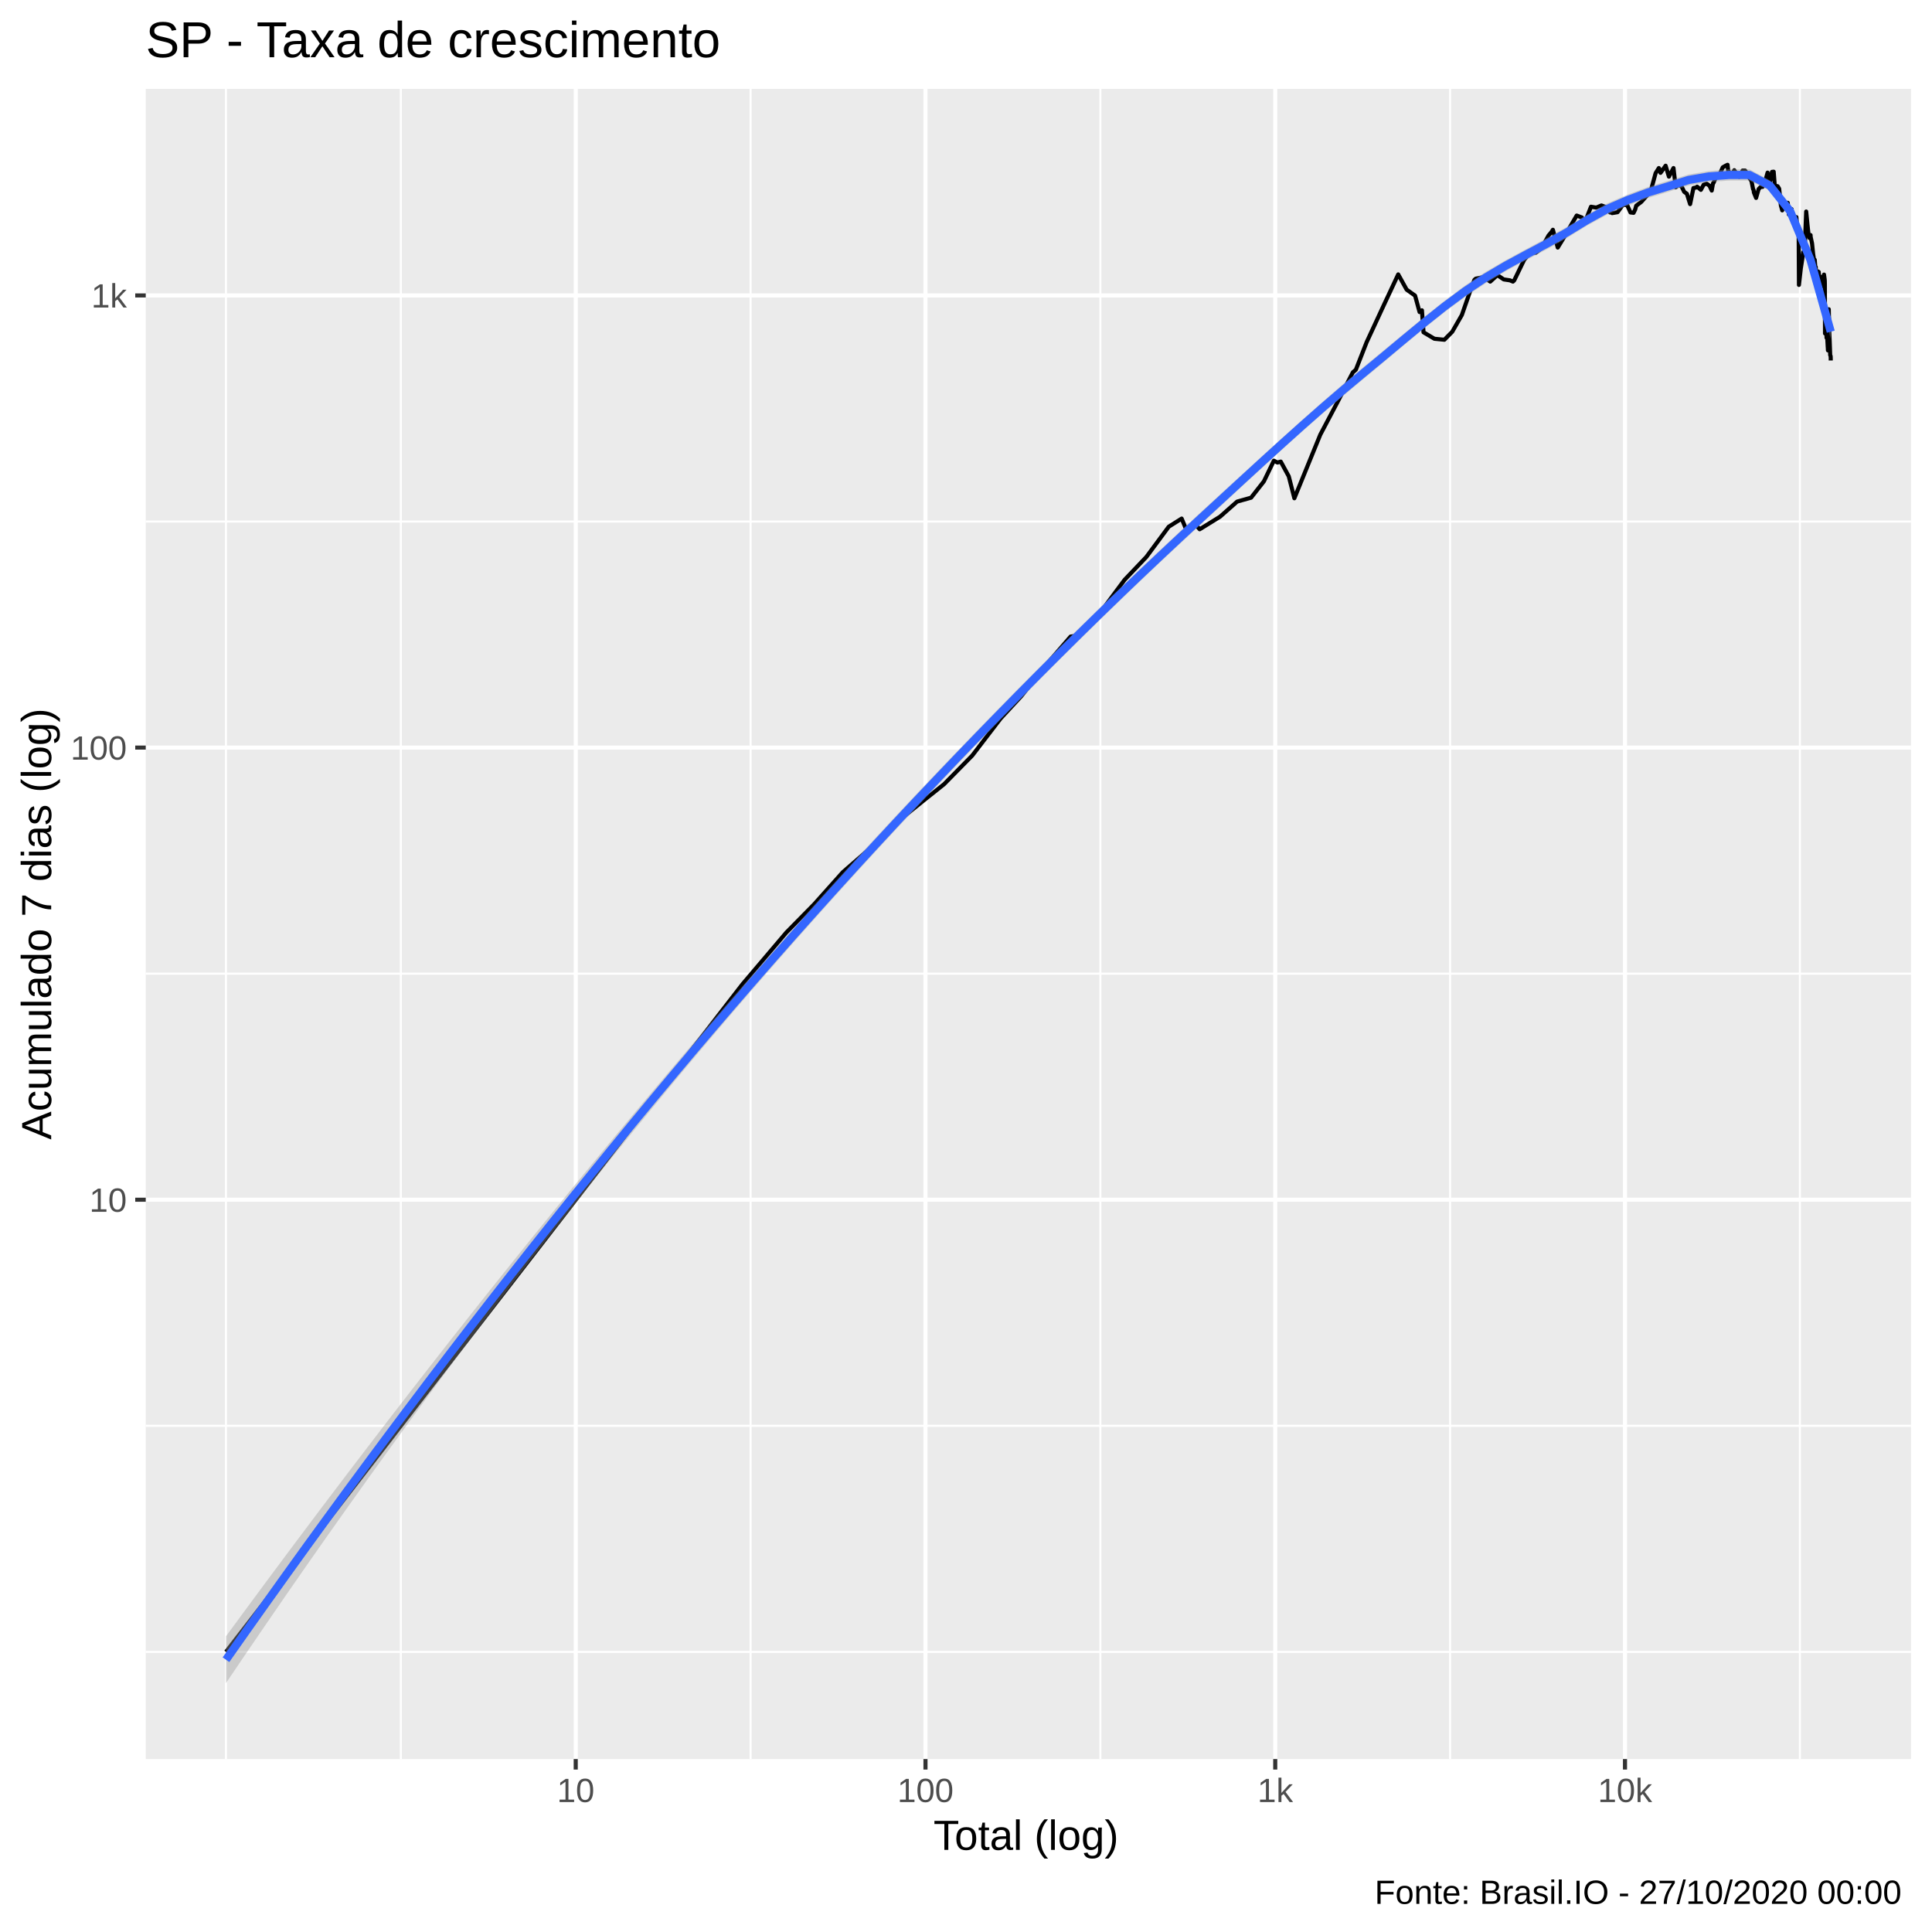
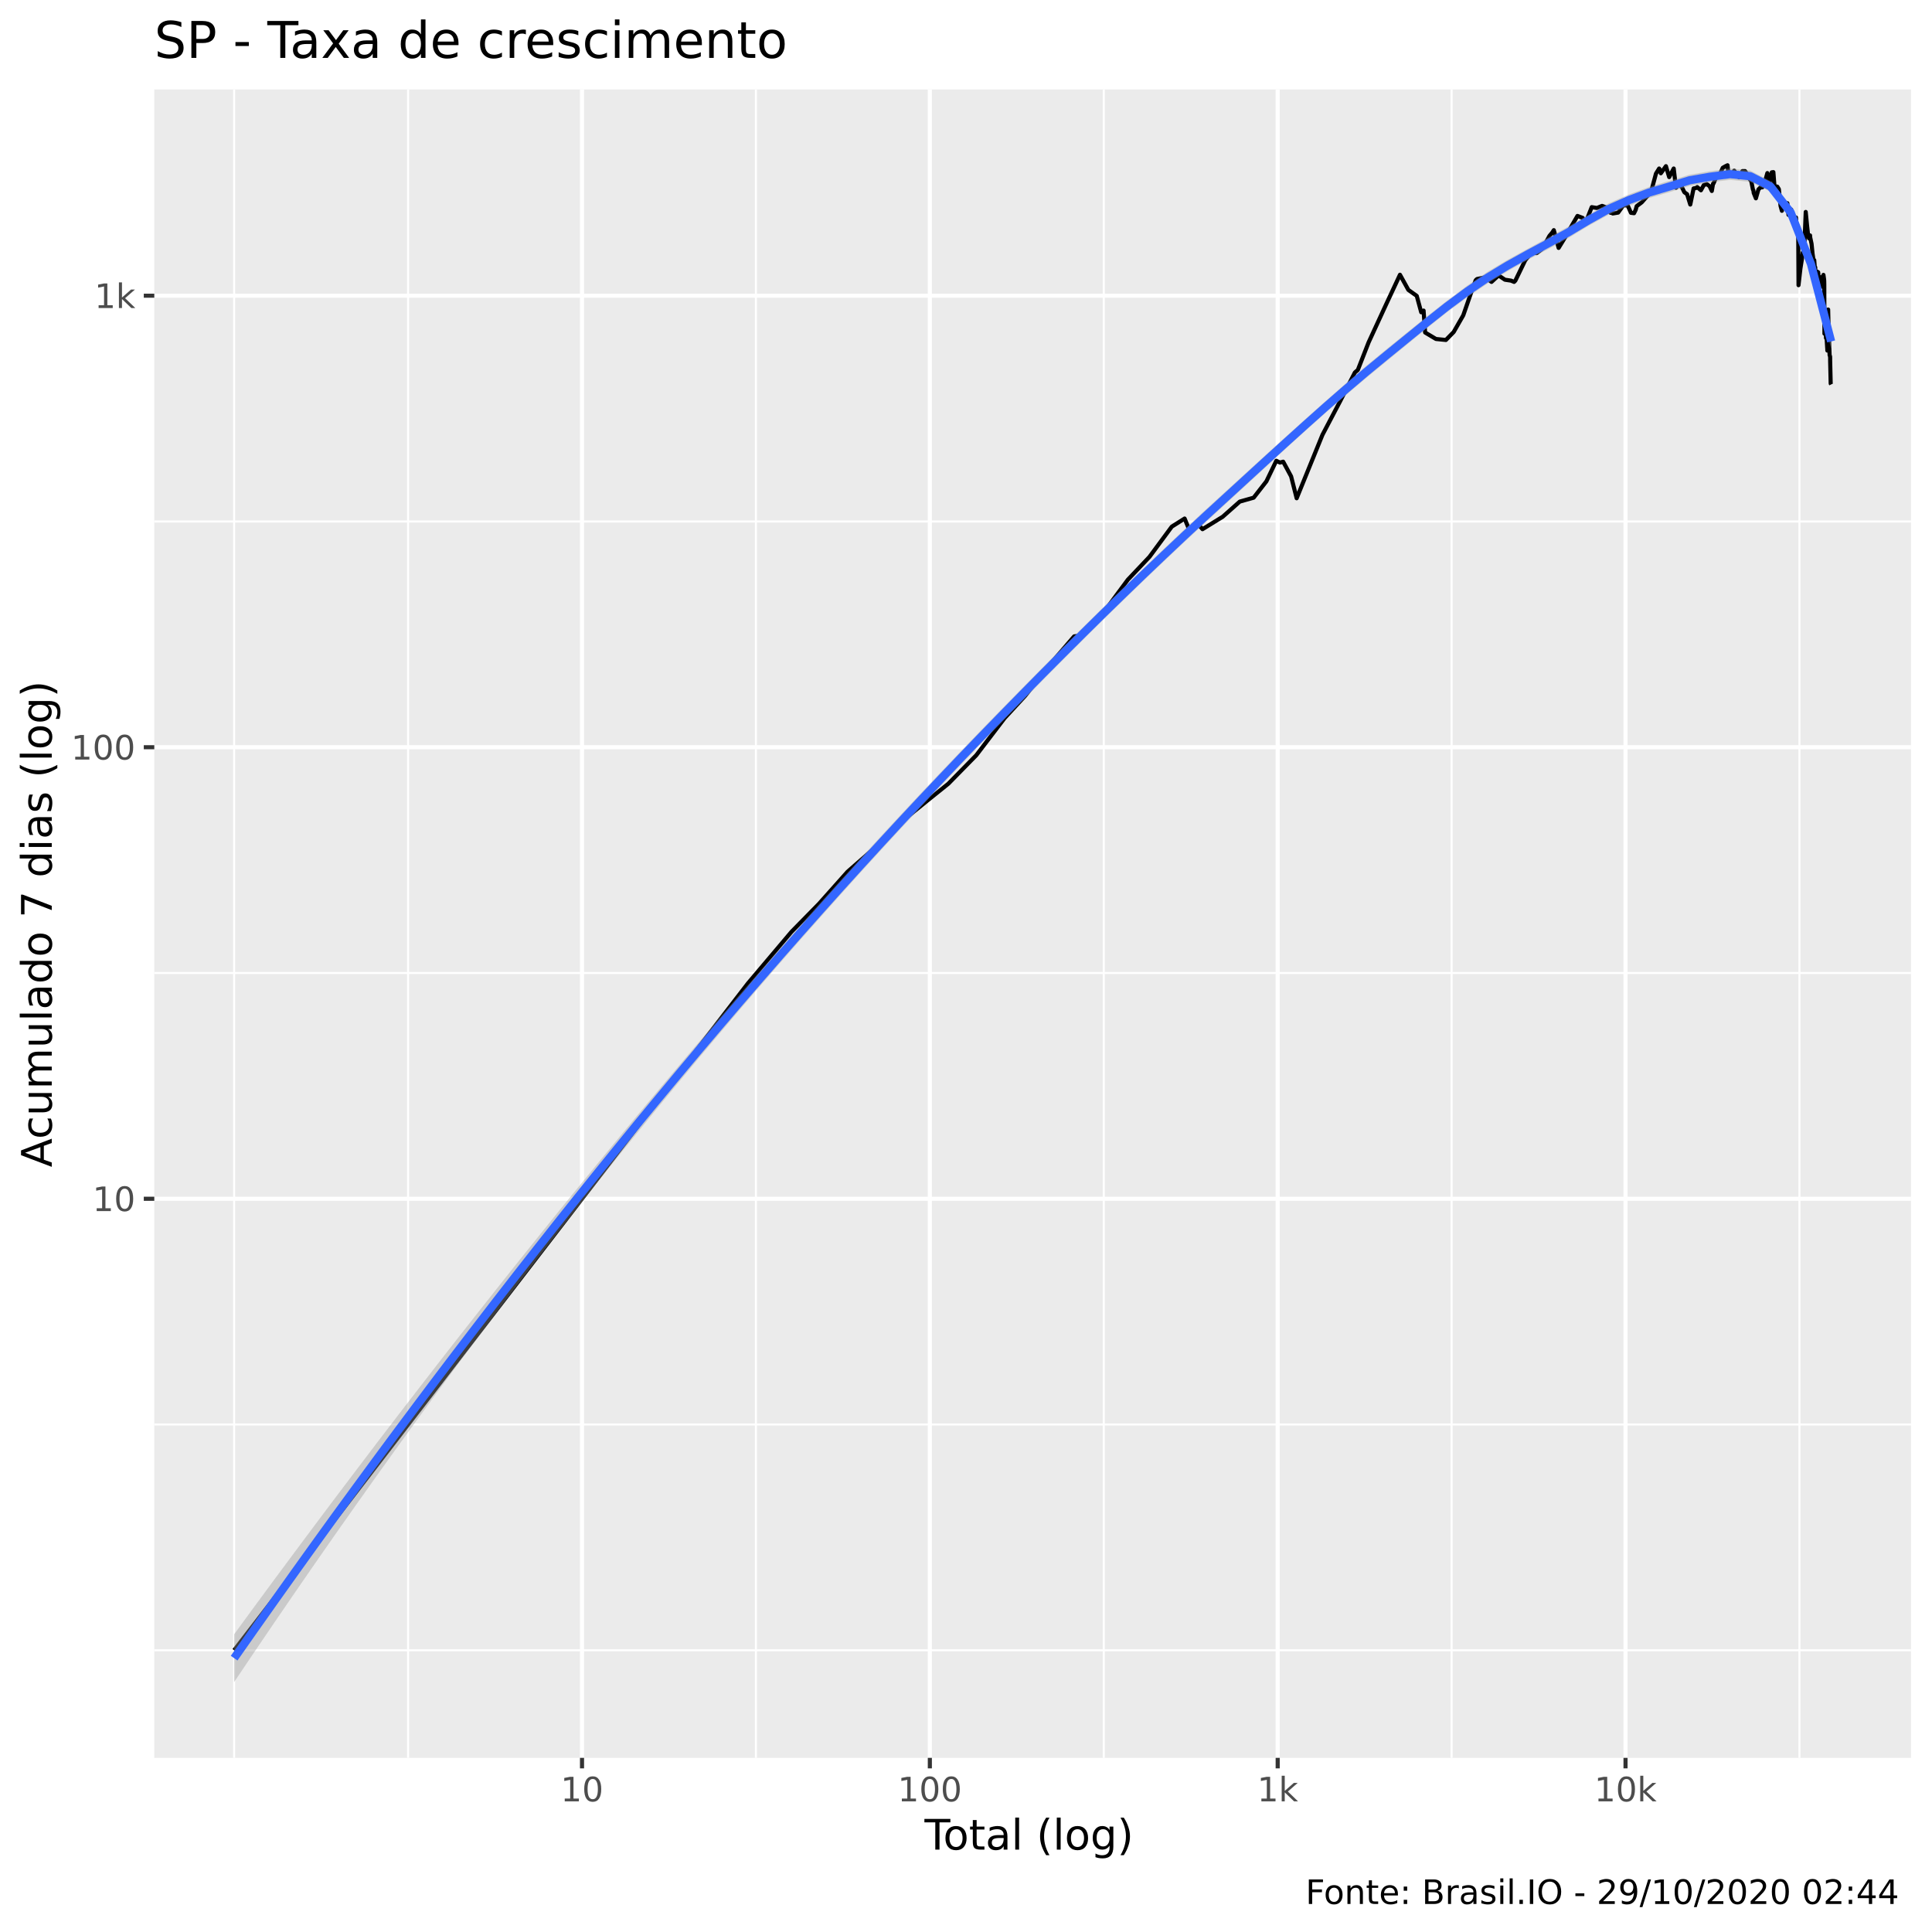
<svg xmlns="http://www.w3.org/2000/svg" viewBox="0 0 504.00 504.00">
  <defs>
    <style type="text/css">
    line, polyline, polygon, path, rect, circle {
      fill: none;
      stroke: #000000;
      stroke-linecap: round;
      stroke-linejoin: round;
      stroke-miterlimit: 10.00;
    }
  </style>
  </defs>
  <rect width="100%" height="100%" style="stroke: none; fill: #FFFFFF;" />
-   <rect x="-0" y="0.00" width="504.00" height="504.00" style="stroke-width: 1.07; stroke: #FFFFFF; fill: #FFFFFF;" />
+   <rect x="0" y="0.00" width="504.00" height="504.00" style="stroke-width: 1.07; stroke: #FFFFFF; fill: #FFFFFF;" />
  <defs>
-     <clipPath id="cpMzguMDJ8NDk4LjUyfDQ1OC44OHwyMy4xOQ==">
-       <rect x="38.02" y="23.19" width="460.50" height="435.69" />
+     <clipPath id="cpNDAuMjV8NDk4LjUyfDQ1OC41N3wyMy4zMw==">
+       <rect x="40.25" y="23.33" width="458.27" height="435.24" />
    </clipPath>
  </defs>
-   <rect x="38.02" y="23.19" width="460.50" height="435.69" style="stroke-width: 1.07; stroke: none; fill: #EBEBEB;" clip-path="url(#cpMzguMDJ8NDk4LjUyfDQ1OC44OHwyMy4xOQ==)" />
-   <polyline points="38.02,430.93 498.52,430.93 " style="stroke-width: 0.53; stroke: #FFFFFF; stroke-linecap: butt;" clip-path="url(#cpMzguMDJ8NDk4LjUyfDQ1OC44OHwyMy4xOQ==)" />
-   <polyline points="38.02,371.95 498.52,371.95 " style="stroke-width: 0.53; stroke: #FFFFFF; stroke-linecap: butt;" clip-path="url(#cpMzguMDJ8NDk4LjUyfDQ1OC44OHwyMy4xOQ==)" />
-   <polyline points="38.02,254.00 498.52,254.00 " style="stroke-width: 0.53; stroke: #FFFFFF; stroke-linecap: butt;" clip-path="url(#cpMzguMDJ8NDk4LjUyfDQ1OC44OHwyMy4xOQ==)" />
-   <polyline points="38.02,136.05 498.52,136.05 " style="stroke-width: 0.53; stroke: #FFFFFF; stroke-linecap: butt;" clip-path="url(#cpMzguMDJ8NDk4LjUyfDQ1OC44OHwyMy4xOQ==)" />
-   <polyline points="58.95,458.88 58.95,23.19 " style="stroke-width: 0.53; stroke: #FFFFFF; stroke-linecap: butt;" clip-path="url(#cpMzguMDJ8NDk4LjUyfDQ1OC44OHwyMy4xOQ==)" />
-   <polyline points="104.57,458.88 104.57,23.19 " style="stroke-width: 0.53; stroke: #FFFFFF; stroke-linecap: butt;" clip-path="url(#cpMzguMDJ8NDk4LjUyfDQ1OC44OHwyMy4xOQ==)" />
-   <polyline points="195.81,458.88 195.81,23.19 " style="stroke-width: 0.53; stroke: #FFFFFF; stroke-linecap: butt;" clip-path="url(#cpMzguMDJ8NDk4LjUyfDQ1OC44OHwyMy4xOQ==)" />
-   <polyline points="287.05,458.88 287.05,23.19 " style="stroke-width: 0.53; stroke: #FFFFFF; stroke-linecap: butt;" clip-path="url(#cpMzguMDJ8NDk4LjUyfDQ1OC44OHwyMy4xOQ==)" />
-   <polyline points="378.29,458.88 378.29,23.19 " style="stroke-width: 0.53; stroke: #FFFFFF; stroke-linecap: butt;" clip-path="url(#cpMzguMDJ8NDk4LjUyfDQ1OC44OHwyMy4xOQ==)" />
-   <polyline points="469.53,458.88 469.53,23.19 " style="stroke-width: 0.53; stroke: #FFFFFF; stroke-linecap: butt;" clip-path="url(#cpMzguMDJ8NDk4LjUyfDQ1OC44OHwyMy4xOQ==)" />
-   <polyline points="38.02,312.97 498.52,312.97 " style="stroke-width: 1.07; stroke: #FFFFFF; stroke-linecap: butt;" clip-path="url(#cpMzguMDJ8NDk4LjUyfDQ1OC44OHwyMy4xOQ==)" />
-   <polyline points="38.02,195.02 498.52,195.02 " style="stroke-width: 1.07; stroke: #FFFFFF; stroke-linecap: butt;" clip-path="url(#cpMzguMDJ8NDk4LjUyfDQ1OC44OHwyMy4xOQ==)" />
-   <polyline points="38.02,77.07 498.52,77.07 " style="stroke-width: 1.07; stroke: #FFFFFF; stroke-linecap: butt;" clip-path="url(#cpMzguMDJ8NDk4LjUyfDQ1OC44OHwyMy4xOQ==)" />
-   <polyline points="150.19,458.88 150.19,23.19 " style="stroke-width: 1.07; stroke: #FFFFFF; stroke-linecap: butt;" clip-path="url(#cpMzguMDJ8NDk4LjUyfDQ1OC44OHwyMy4xOQ==)" />
-   <polyline points="241.43,458.88 241.43,23.19 " style="stroke-width: 1.07; stroke: #FFFFFF; stroke-linecap: butt;" clip-path="url(#cpMzguMDJ8NDk4LjUyfDQ1OC44OHwyMy4xOQ==)" />
-   <polyline points="332.67,458.88 332.67,23.19 " style="stroke-width: 1.07; stroke: #FFFFFF; stroke-linecap: butt;" clip-path="url(#cpMzguMDJ8NDk4LjUyfDQ1OC44OHwyMy4xOQ==)" />
-   <polyline points="423.91,458.88 423.91,23.19 " style="stroke-width: 1.07; stroke: #FFFFFF; stroke-linecap: butt;" clip-path="url(#cpMzguMDJ8NDk4LjUyfDQ1OC44OHwyMy4xOQ==)" />
-   <polyline points="58.95,430.93 102.49,374.65 122.73,348.48 146.02,318.37 166.26,292.20 181.44,272.58 193.73,256.70 205.13,243.26 212.35,235.93 219.85,227.54 226.15,222.05 234.52,214.03 240.63,209.08 246.28,204.57 253.62,197.11 261.04,187.42 266.45,181.58 272.49,173.91 279.29,166.06 281.52,165.77 285.49,161.87 293.38,151.25 299.05,145.29 304.89,137.40 308.26,135.28 309.70,138.74 311.63,136.57 312.96,138.07 318.26,134.80 322.73,130.85 326.37,129.83 329.71,125.57 332.31,120.18 333.26,120.66 334.11,120.42 336.20,124.26 337.66,129.98 344.42,113.40 349.05,104.62 352.92,97.13 353.70,96.45 356.51,89.27 361.10,79.37 364.75,71.58 366.95,75.55 369.15,77.12 370.32,81.40 370.94,80.95 371.35,86.68 374.19,88.37 376.79,88.63 378.84,86.55 381.35,82.18 383.52,75.95 384.61,73.03 384.97,72.70 387.10,72.28 388.76,73.46 390.61,71.77 392.28,72.89 393.89,73.13 394.68,73.46 395.02,73.13 397.59,67.81 399.22,65.84 400.64,65.93 402.14,64.74 403.97,61.43 404.73,60.53 405.10,59.94 406.37,64.58 408.11,61.73 409.67,59.03 411.31,56.23 412.68,56.74 413.12,57.96 413.39,58.14 415.04,53.93 416.41,54.16 417.76,53.60 419.04,54.06 419.99,55.42 420.37,55.28 420.56,55.59 421.97,55.35 423.36,53.44 424.48,53.51 425.34,55.42 426.15,55.52 426.57,54.65 426.84,53.67 428.16,52.67 429.52,51.14 430.62,49.86 431.90,45.17 432.74,43.84 433.03,44.35 433.18,45.09 434.51,43.23 435.37,46.08 436.56,43.84 437.15,48.87 437.98,47.85 438.19,48.40 438.36,47.99 439.35,50.04 440.06,50.55 440.90,53.25 441.77,49.05 442.53,48.90 442.73,48.70 442.87,48.81 443.70,49.53 444.44,48.17 445.21,47.91 445.96,48.46 446.54,49.71 446.87,47.82 447.00,47.73 447.91,45.58 448.59,45.50 449.42,43.65 450.12,43.25 450.67,42.99 450.84,44.62 450.96,44.70 451.72,45.64 452.42,44.41 453.11,45.39 453.70,46.14 454.27,45.00 454.44,44.89 454.57,44.51 455.26,44.51 455.85,45.36 456.41,46.51 456.91,47.22 457.32,49.32 457.46,49.56 457.54,50.22 458.11,51.63 458.78,49.29 459.34,48.75 459.80,48.75 460.25,47.53 460.40,47.04 460.46,47.36 461.11,45.03 461.57,48.11 462.26,44.84 462.70,44.79 462.95,47.99 463.05,48.75 463.12,48.46 463.73,48.58 464.13,49.23 464.58,53.60 464.93,54.88 465.26,52.61 465.37,52.51 465.42,52.80 465.98,53.09 466.37,52.90 466.66,55.96 467.04,54.98 467.37,54.55 467.42,55.92 467.46,55.99 467.94,57.58 468.32,57.02 468.62,56.64 468.86,59.94 469.14,60.98 469.19,60.76 469.22,61.20 469.29,74.33 469.78,70.00 470.13,67.77 470.42,65.76 470.70,65.47 470.75,65.52 470.79,65.03 471.18,55.18 471.52,58.67 471.78,61.02 472.03,62.08 472.32,61.32 472.35,61.85 472.39,62.00 472.71,63.51 472.97,66.09 473.19,67.52 473.41,67.77 473.62,70.54 473.67,69.64 473.69,70.31 473.99,71.04 474.25,70.81 474.45,70.94 474.62,73.17 474.82,73.46 474.86,73.60 474.91,72.42 475.20,72.23 475.40,74.72 475.63,73.13 475.83,71.63 475.99,72.80 476.03,73.22 476.05,74.13 476.09,86.99 476.33,84.08 476.49,88.12 476.68,88.37 476.80,90.52 476.83,90.86 476.85,91.40 477.07,80.68 477.20,86.61 477.31,89.01 477.44,92.63 477.56,92.91 477.58,93.40 477.59,94.04 " style="stroke-width: 1.07; stroke-linecap: butt;" clip-path="url(#cpMzguMDJ8NDk4LjUyfDQ1OC44OHwyMy4xOQ==)" />
-   <polygon points="58.95,426.86 64.25,419.65 69.55,412.48 74.85,405.36 80.15,398.28 85.45,391.24 90.75,384.25 96.05,377.31 101.35,370.40 106.65,363.55 111.95,356.73 117.24,349.96 122.54,343.24 127.84,336.55 133.14,329.92 138.44,323.32 143.74,316.77 149.04,310.26 154.34,303.80 159.64,297.38 164.94,291.01 170.24,284.68 175.54,278.40 180.83,272.17 186.13,265.99 191.43,259.86 196.73,253.78 202.03,247.75 207.33,241.78 212.63,235.86 217.93,229.99 223.23,224.18 228.53,218.43 233.83,212.73 239.13,207.08 244.43,201.49 249.72,195.96 255.02,190.47 260.32,185.04 265.62,179.66 270.92,174.33 276.22,169.05 281.52,163.81 286.82,158.63 292.12,153.50 297.42,148.42 302.72,143.40 308.02,138.44 313.31,133.55 318.61,128.69 323.91,123.84 329.21,119.00 334.51,114.20 339.81,109.44 345.11,104.75 350.41,100.17 355.71,95.73 361.01,91.36 366.31,86.97 371.61,82.62 376.90,78.41 382.20,74.47 387.50,70.95 392.80,67.87 398.10,64.99 403.40,62.16 408.70,59.21 414.00,56.00 419.30,53.04 424.60,50.76 429.90,48.78 435.20,47.15 440.49,45.52 445.79,44.62 451.09,44.16 456.39,44.17 461.69,47.06 466.99,53.81 472.29,66.72 477.59,84.66 477.59,88.40 472.29,68.78 466.99,56.33 461.69,49.75 456.39,47.11 451.09,47.11 445.79,47.44 440.49,48.39 435.20,50.05 429.90,51.65 424.60,53.62 419.30,55.96 414.00,58.86 408.70,62.12 403.40,65.10 398.10,67.86 392.80,70.74 387.50,73.92 382.20,77.47 376.90,81.39 371.61,85.60 366.31,89.99 361.01,94.45 355.71,98.84 350.41,103.26 345.11,107.81 339.81,112.47 334.51,117.23 329.21,122.07 323.91,126.96 318.61,131.87 313.31,136.76 308.02,141.66 302.72,146.61 297.42,151.62 292.12,156.70 286.82,161.84 281.52,167.03 276.22,172.29 270.92,177.61 265.62,182.99 260.32,188.41 255.02,193.89 249.72,199.41 244.43,204.97 239.13,210.59 233.83,216.26 228.53,221.99 223.23,227.78 217.93,233.63 212.63,239.54 207.33,245.50 202.03,251.53 196.73,257.61 191.43,263.75 186.13,269.96 180.83,276.23 175.54,282.56 170.24,288.96 164.94,295.43 159.64,301.96 154.34,308.55 149.04,315.22 143.74,321.95 138.44,328.76 133.14,335.63 127.84,342.57 122.54,349.58 117.24,356.66 111.95,363.81 106.65,371.03 101.35,378.32 96.05,385.67 90.75,393.10 85.45,400.59 80.15,408.15 74.85,415.78 69.55,423.48 64.25,431.24 58.95,439.07 " style="stroke-width: 0.00; stroke: none; fill: #999999; fill-opacity: 0.40;" clip-path="url(#cpMzguMDJ8NDk4LjUyfDQ1OC44OHwyMy4xOQ==)" />
-   <polyline points="58.95,426.86 64.25,419.65 69.55,412.48 74.85,405.36 80.15,398.28 85.45,391.24 90.75,384.25 96.05,377.31 101.35,370.40 106.65,363.55 111.95,356.73 117.24,349.96 122.54,343.24 127.84,336.55 133.14,329.92 138.44,323.32 143.74,316.77 149.04,310.26 154.34,303.80 159.64,297.38 164.94,291.01 170.24,284.68 175.54,278.40 180.83,272.17 186.13,265.99 191.43,259.86 196.73,253.78 202.03,247.75 207.33,241.78 212.63,235.86 217.93,229.99 223.23,224.18 228.53,218.43 233.83,212.73 239.13,207.08 244.43,201.49 249.72,195.96 255.02,190.47 260.32,185.04 265.62,179.66 270.92,174.33 276.22,169.05 281.52,163.81 286.82,158.63 292.12,153.50 297.42,148.42 302.72,143.40 308.02,138.44 313.31,133.55 318.61,128.69 323.91,123.84 329.21,119.00 334.51,114.20 339.81,109.44 345.11,104.75 350.41,100.17 355.71,95.73 361.01,91.36 366.31,86.97 371.61,82.62 376.90,78.41 382.20,74.47 387.50,70.95 392.80,67.87 398.10,64.99 403.40,62.16 408.70,59.21 414.00,56.00 419.30,53.04 424.60,50.76 429.90,48.78 435.20,47.15 440.49,45.52 445.79,44.62 451.09,44.16 456.39,44.17 461.69,47.06 466.99,53.81 472.29,66.72 477.59,84.66 " style="stroke-width: 2.13; stroke: none;" clip-path="url(#cpMzguMDJ8NDk4LjUyfDQ1OC44OHwyMy4xOQ==)" />
-   <polyline points="477.59,88.40 472.29,68.78 466.99,56.33 461.69,49.75 456.39,47.11 451.09,47.11 445.79,47.44 440.49,48.39 435.20,50.05 429.90,51.65 424.60,53.62 419.30,55.96 414.00,58.86 408.70,62.12 403.40,65.10 398.10,67.86 392.80,70.74 387.50,73.92 382.20,77.47 376.90,81.39 371.61,85.60 366.31,89.99 361.01,94.45 355.71,98.84 350.41,103.26 345.11,107.81 339.81,112.47 334.51,117.23 329.21,122.07 323.91,126.96 318.61,131.87 313.31,136.76 308.02,141.66 302.72,146.61 297.42,151.62 292.12,156.70 286.82,161.84 281.52,167.03 276.22,172.29 270.92,177.61 265.62,182.99 260.32,188.41 255.02,193.89 249.72,199.41 244.43,204.97 239.13,210.59 233.83,216.26 228.53,221.99 223.23,227.78 217.93,233.63 212.63,239.54 207.33,245.50 202.03,251.53 196.73,257.61 191.43,263.75 186.13,269.96 180.83,276.23 175.54,282.56 170.24,288.96 164.94,295.43 159.64,301.96 154.34,308.55 149.04,315.22 143.74,321.95 138.44,328.76 133.14,335.63 127.84,342.57 122.54,349.58 117.24,356.66 111.95,363.81 106.65,371.03 101.35,378.32 96.05,385.67 90.75,393.10 85.45,400.59 80.15,408.15 74.85,415.78 69.55,423.48 64.25,431.24 58.95,439.07 " style="stroke-width: 2.13; stroke: none;" clip-path="url(#cpMzguMDJ8NDk4LjUyfDQ1OC44OHwyMy4xOQ==)" />
-   <polyline points="58.95,432.97 64.25,425.45 69.55,417.98 74.85,410.57 80.15,403.21 85.45,395.92 90.75,388.67 96.05,381.49 101.35,374.36 106.65,367.29 111.95,360.27 117.24,353.31 122.54,346.41 127.84,339.56 133.14,332.77 138.44,326.04 143.74,319.36 149.04,312.74 154.34,306.18 159.64,299.67 164.94,293.22 170.24,286.82 175.54,280.48 180.83,274.20 186.13,267.98 191.43,261.81 196.73,255.70 202.03,249.64 207.33,243.64 212.63,237.70 217.93,231.81 223.23,225.98 228.53,220.21 233.83,214.49 239.13,208.83 244.43,203.23 249.72,197.68 255.02,192.18 260.32,186.73 265.62,181.32 270.92,175.97 276.22,170.67 281.52,165.42 286.82,160.23 292.12,155.10 297.42,150.02 302.72,145.01 308.02,140.05 313.31,135.16 318.61,130.28 323.91,125.40 329.21,120.54 334.51,115.71 339.81,110.95 345.11,106.28 350.41,101.72 355.71,97.29 361.01,92.91 366.31,88.48 371.61,84.11 376.90,79.90 382.20,75.97 387.50,72.43 392.80,69.30 398.10,66.43 403.40,63.63 408.70,60.66 414.00,57.43 419.30,54.50 424.60,52.19 429.90,50.22 435.20,48.60 440.49,46.95 445.79,46.03 451.09,45.64 456.39,45.64 461.69,48.41 466.99,55.07 472.29,67.75 477.59,86.53 " style="stroke-width: 2.13; stroke: #3366FF; stroke-linecap: butt;" clip-path="url(#cpMzguMDJ8NDk4LjUyfDQ1OC44OHwyMy4xOQ==)" />
+   <rect x="40.25" y="23.33" width="458.27" height="435.24" style="stroke-width: 1.07; stroke: none; fill: #EBEBEB;" clip-path="url(#cpNDAuMjV8NDk4LjUyfDQ1OC41N3wyMy4zMw==)" />
+   <polyline points="40.25,430.51 498.52,430.51 " style="stroke-width: 0.53; stroke: #FFFFFF; stroke-linecap: butt;" clip-path="url(#cpNDAuMjV8NDk4LjUyfDQ1OC41N3wyMy4zMw==)" />
+   <polyline points="40.25,371.61 498.52,371.61 " style="stroke-width: 0.53; stroke: #FFFFFF; stroke-linecap: butt;" clip-path="url(#cpNDAuMjV8NDk4LjUyfDQ1OC41N3wyMy4zMw==)" />
+   <polyline points="40.25,253.83 498.52,253.83 " style="stroke-width: 0.53; stroke: #FFFFFF; stroke-linecap: butt;" clip-path="url(#cpNDAuMjV8NDk4LjUyfDQ1OC41N3wyMy4zMw==)" />
+   <polyline points="40.25,136.04 498.52,136.04 " style="stroke-width: 0.53; stroke: #FFFFFF; stroke-linecap: butt;" clip-path="url(#cpNDAuMjV8NDk4LjUyfDQ1OC41N3wyMy4zMw==)" />
+   <polyline points="61.08,458.57 61.08,23.33 " style="stroke-width: 0.53; stroke: #FFFFFF; stroke-linecap: butt;" clip-path="url(#cpNDAuMjV8NDk4LjUyfDQ1OC41N3wyMy4zMw==)" />
+   <polyline points="106.46,458.57 106.46,23.33 " style="stroke-width: 0.53; stroke: #FFFFFF; stroke-linecap: butt;" clip-path="url(#cpNDAuMjV8NDk4LjUyfDQ1OC41N3wyMy4zMw==)" />
+   <polyline points="197.20,458.57 197.20,23.33 " style="stroke-width: 0.53; stroke: #FFFFFF; stroke-linecap: butt;" clip-path="url(#cpNDAuMjV8NDk4LjUyfDQ1OC41N3wyMy4zMw==)" />
+   <polyline points="287.94,458.57 287.94,23.33 " style="stroke-width: 0.53; stroke: #FFFFFF; stroke-linecap: butt;" clip-path="url(#cpNDAuMjV8NDk4LjUyfDQ1OC41N3wyMy4zMw==)" />
+   <polyline points="378.68,458.57 378.68,23.33 " style="stroke-width: 0.53; stroke: #FFFFFF; stroke-linecap: butt;" clip-path="url(#cpNDAuMjV8NDk4LjUyfDQ1OC41N3wyMy4zMw==)" />
+   <polyline points="469.42,458.57 469.42,23.33 " style="stroke-width: 0.53; stroke: #FFFFFF; stroke-linecap: butt;" clip-path="url(#cpNDAuMjV8NDk4LjUyfDQ1OC41N3wyMy4zMw==)" />
+   <polyline points="40.25,312.72 498.52,312.72 " style="stroke-width: 1.07; stroke: #FFFFFF; stroke-linecap: butt;" clip-path="url(#cpNDAuMjV8NDk4LjUyfDQ1OC41N3wyMy4zMw==)" />
+   <polyline points="40.25,194.93 498.52,194.93 " style="stroke-width: 1.07; stroke: #FFFFFF; stroke-linecap: butt;" clip-path="url(#cpNDAuMjV8NDk4LjUyfDQ1OC41N3wyMy4zMw==)" />
+   <polyline points="40.25,77.14 498.52,77.14 " style="stroke-width: 1.07; stroke: #FFFFFF; stroke-linecap: butt;" clip-path="url(#cpNDAuMjV8NDk4LjUyfDQ1OC41N3wyMy4zMw==)" />
+   <polyline points="151.83,458.57 151.83,23.33 " style="stroke-width: 1.07; stroke: #FFFFFF; stroke-linecap: butt;" clip-path="url(#cpNDAuMjV8NDk4LjUyfDQ1OC41N3wyMy4zMw==)" />
+   <polyline points="242.57,458.57 242.57,23.33 " style="stroke-width: 1.07; stroke: #FFFFFF; stroke-linecap: butt;" clip-path="url(#cpNDAuMjV8NDk4LjUyfDQ1OC41N3wyMy4zMw==)" />
+   <polyline points="333.31,458.57 333.31,23.33 " style="stroke-width: 1.07; stroke: #FFFFFF; stroke-linecap: butt;" clip-path="url(#cpNDAuMjV8NDk4LjUyfDQ1OC41N3wyMy4zMw==)" />
+   <polyline points="424.05,458.57 424.05,23.33 " style="stroke-width: 1.07; stroke: #FFFFFF; stroke-linecap: butt;" clip-path="url(#cpNDAuMjV8NDk4LjUyfDQ1OC41N3wyMy4zMw==)" />
+   <polyline points="61.08,430.51 104.38,374.31 124.51,348.18 147.67,318.11 167.80,291.98 182.90,272.39 195.12,256.52 206.46,243.10 213.64,235.78 221.10,227.41 227.37,221.92 235.70,213.91 241.77,208.97 247.38,204.46 254.68,197.02 262.06,187.34 267.44,181.51 273.46,173.85 280.22,166.01 282.43,165.72 286.38,161.83 294.23,151.22 299.86,145.27 305.68,137.39 309.03,135.27 310.46,138.73 312.38,136.56 313.70,138.05 318.97,134.80 323.42,130.85 327.04,129.83 330.36,125.57 332.95,120.20 333.89,120.67 334.74,120.44 336.81,124.27 338.26,129.98 344.99,113.43 349.60,104.66 353.45,97.17 354.22,96.50 357.02,89.33 361.58,79.44 365.21,71.67 367.40,75.63 369.59,77.19 370.75,81.46 371.37,81.02 371.77,86.74 374.60,88.43 377.19,88.69 379.22,86.61 381.72,82.25 383.88,76.03 384.96,73.11 385.32,72.78 387.43,72.36 389.09,73.54 390.93,71.85 392.59,72.97 394.19,73.21 394.98,73.54 395.31,73.21 397.88,67.90 399.50,65.93 400.90,66.02 402.40,64.84 404.21,61.53 404.97,60.63 405.34,60.04 406.60,64.67 408.34,61.83 409.88,59.13 411.51,56.33 412.88,56.85 413.31,58.06 413.58,58.24 415.23,54.04 416.59,54.26 417.93,53.71 419.20,54.17 420.15,55.52 420.53,55.39 420.71,55.69 422.12,55.46 423.50,53.55 424.62,53.61 425.47,55.52 426.27,55.62 426.69,54.76 426.96,53.78 428.28,52.78 429.63,51.25 430.73,49.97 431.99,45.29 432.82,43.96 433.12,44.47 433.26,45.20 434.59,43.35 435.44,46.20 436.62,43.96 437.21,48.99 438.04,47.96 438.25,48.52 438.41,48.11 439.40,50.15 440.11,50.66 440.94,53.36 441.81,49.16 442.56,49.01 442.76,48.81 442.90,48.93 443.72,49.64 444.47,48.28 445.23,48.02 445.97,48.57 446.56,49.82 446.88,47.93 447.01,47.85 447.92,45.70 448.59,45.62 449.42,43.77 450.12,43.37 450.66,43.11 450.83,44.74 450.95,44.82 451.70,45.76 452.40,44.52 453.09,45.51 453.67,46.26 454.25,45.12 454.41,45.01 454.54,44.63 455.23,44.63 455.81,45.48 456.37,46.62 456.87,47.33 457.28,49.43 457.41,49.67 457.49,50.33 458.06,51.74 458.73,49.40 459.28,48.87 459.74,48.87 460.18,47.65 460.34,47.16 460.40,47.47 461.05,45.15 461.51,48.22 462.19,44.96 462.62,44.90 462.87,48.11 462.98,48.87 463.04,48.57 463.65,48.69 464.05,49.34 464.49,53.71 464.84,54.99 465.17,52.72 465.28,52.62 465.33,52.91 465.89,53.20 466.27,53.00 466.57,56.06 466.94,55.09 467.27,54.66 467.31,56.03 467.36,56.10 467.83,57.68 468.22,57.12 468.52,56.74 468.75,60.04 469.03,61.08 469.08,60.85 469.11,61.30 469.18,74.40 469.67,70.08 470.02,67.86 470.30,65.85 470.58,65.56 470.63,65.61 470.67,65.12 471.06,55.29 471.40,58.77 471.66,61.11 471.90,62.17 472.19,61.41 472.22,61.94 472.26,62.09 472.58,63.60 472.84,66.18 473.05,67.60 473.28,67.86 473.49,70.62 473.54,69.73 473.56,70.40 473.86,71.12 474.11,70.89 474.31,71.03 474.48,73.25 474.68,73.54 474.72,73.68 474.77,72.50 475.06,72.31 475.25,74.79 475.48,73.21 475.68,71.71 475.85,72.88 475.88,73.30 475.90,74.21 475.94,87.05 476.18,84.15 476.34,88.18 476.52,88.43 476.65,90.58 476.68,90.91 476.70,91.45 476.91,80.75 477.04,86.67 477.16,89.07 477.29,92.68 477.41,92.96 477.43,93.45 477.43,94.09 477.57,100.05 477.69,100.29 " style="stroke-width: 1.07; stroke-linecap: butt;" clip-path="url(#cpNDAuMjV8NDk4LjUyfDQ1OC41N3wyMy4zMw==)" />
+   <polygon points="61.08,426.33 66.36,419.12 71.63,411.96 76.91,404.85 82.18,397.78 87.45,390.75 92.73,383.77 98.00,376.83 103.27,369.94 108.55,363.09 113.82,356.28 119.09,349.52 124.37,342.80 129.64,336.12 134.91,329.49 140.19,322.90 145.46,316.35 150.73,309.85 156.01,303.40 161.28,296.98 166.55,290.62 171.83,284.30 177.10,278.03 182.37,271.80 187.65,265.63 192.92,259.50 198.20,253.43 203.47,247.41 208.74,241.44 214.02,235.52 219.29,229.66 224.56,223.86 229.84,218.11 235.11,212.42 240.38,206.78 245.66,201.20 250.93,195.68 256.20,190.21 261.48,184.79 266.75,179.42 272.02,174.09 277.30,168.81 282.57,163.58 287.84,158.39 293.12,153.25 298.39,148.17 303.67,143.13 308.94,138.16 314.21,133.25 319.49,128.42 324.76,123.61 330.03,118.81 335.31,114.03 340.58,109.28 345.85,104.59 351.13,99.97 356.40,95.46 361.67,91.11 366.95,86.83 372.22,82.58 377.49,78.43 382.77,74.50 388.04,70.92 393.31,67.77 398.59,64.86 403.86,62.00 409.13,59.11 414.41,56.01 419.68,53.03 424.96,50.71 430.23,48.77 435.50,47.16 440.78,45.57 446.05,44.67 451.32,43.94 456.60,44.50 461.87,47.28 467.14,54.14 472.42,67.79 477.69,87.15 477.69,90.99 472.42,69.88 467.14,56.71 461.87,50.03 456.60,47.44 451.32,46.93 446.05,47.56 440.78,48.48 435.50,50.14 430.23,51.66 424.96,53.64 419.68,55.99 414.41,58.90 409.13,62.09 403.86,64.98 398.59,67.77 393.31,70.72 388.04,73.96 382.77,77.53 377.49,81.45 372.22,85.63 366.95,89.95 361.67,94.27 356.40,98.60 351.13,103.06 345.85,107.65 340.58,112.35 335.31,117.13 330.03,121.98 324.76,126.84 319.49,131.68 314.21,136.52 308.94,141.42 303.67,146.39 298.39,151.41 293.12,156.50 287.84,161.65 282.57,166.86 277.30,172.13 272.02,177.45 266.75,182.82 261.48,188.24 256.20,193.69 250.93,199.18 245.66,204.73 240.38,210.34 235.11,216.01 229.84,221.73 224.56,227.51 219.29,233.36 214.02,239.26 208.74,245.21 203.47,251.23 198.20,257.31 192.92,263.45 187.65,269.66 182.37,275.93 177.10,282.26 171.83,288.65 166.55,295.12 161.28,301.65 156.01,308.25 150.73,314.91 145.46,321.65 140.19,328.45 134.91,335.32 129.64,342.27 124.37,349.28 119.09,356.36 113.82,363.51 108.55,370.73 103.27,378.02 98.00,385.38 92.73,392.80 87.45,400.30 82.18,407.86 76.91,415.49 71.63,423.19 66.36,430.95 61.08,438.79 " style="stroke-width: 0.00; stroke: none; fill: #999999; fill-opacity: 0.40;" clip-path="url(#cpNDAuMjV8NDk4LjUyfDQ1OC41N3wyMy4zMw==)" />
+   <polyline points="61.08,426.33 66.36,419.12 71.63,411.96 76.91,404.85 82.18,397.78 87.45,390.75 92.73,383.77 98.00,376.83 103.27,369.94 108.55,363.09 113.82,356.28 119.09,349.52 124.37,342.80 129.64,336.12 134.91,329.49 140.19,322.90 145.46,316.35 150.73,309.85 156.01,303.40 161.28,296.98 166.55,290.62 171.83,284.30 177.10,278.03 182.37,271.80 187.65,265.63 192.92,259.50 198.20,253.43 203.47,247.41 208.74,241.44 214.02,235.52 219.29,229.66 224.56,223.86 229.84,218.11 235.11,212.42 240.38,206.78 245.66,201.20 250.93,195.68 256.20,190.21 261.48,184.79 266.75,179.42 272.02,174.09 277.30,168.81 282.57,163.58 287.84,158.39 293.12,153.25 298.39,148.17 303.67,143.13 308.94,138.16 314.21,133.25 319.49,128.42 324.76,123.61 330.03,118.81 335.31,114.03 340.58,109.28 345.85,104.59 351.13,99.97 356.40,95.46 361.67,91.11 366.95,86.83 372.22,82.58 377.49,78.43 382.77,74.50 388.04,70.92 393.31,67.77 398.59,64.86 403.86,62.00 409.13,59.11 414.41,56.01 419.68,53.03 424.96,50.71 430.23,48.77 435.50,47.16 440.78,45.57 446.05,44.67 451.32,43.94 456.60,44.50 461.87,47.28 467.14,54.14 472.42,67.79 477.69,87.15 " style="stroke-width: 2.13; stroke: none;" clip-path="url(#cpNDAuMjV8NDk4LjUyfDQ1OC41N3wyMy4zMw==)" />
+   <polyline points="477.69,90.99 472.42,69.88 467.14,56.71 461.87,50.03 456.60,47.44 451.32,46.93 446.05,47.56 440.78,48.48 435.50,50.14 430.23,51.66 424.96,53.64 419.68,55.99 414.41,58.90 409.13,62.09 403.86,64.98 398.59,67.77 393.31,70.72 388.04,73.96 382.77,77.53 377.49,81.45 372.22,85.63 366.95,89.95 361.67,94.27 356.40,98.60 351.13,103.06 345.85,107.65 340.58,112.35 335.31,117.13 330.03,121.98 324.76,126.84 319.49,131.68 314.21,136.52 308.94,141.42 303.67,146.39 298.39,151.41 293.12,156.50 287.84,161.65 282.57,166.86 277.30,172.13 272.02,177.45 266.75,182.82 261.48,188.24 256.20,193.69 250.93,199.18 245.66,204.73 240.38,210.34 235.11,216.01 229.84,221.73 224.56,227.51 219.29,233.36 214.02,239.26 208.74,245.21 203.47,251.23 198.20,257.31 192.92,263.45 187.65,269.66 182.37,275.93 177.10,282.26 171.83,288.65 166.55,295.12 161.28,301.65 156.01,308.25 150.73,314.91 145.46,321.65 140.19,328.45 134.91,335.32 129.64,342.27 124.37,349.28 119.09,356.36 113.82,363.51 108.55,370.73 103.27,378.02 98.00,385.38 92.73,392.80 87.45,400.30 82.18,407.86 76.91,415.49 71.63,423.19 66.36,430.95 61.08,438.79 " style="stroke-width: 2.13; stroke: none;" clip-path="url(#cpNDAuMjV8NDk4LjUyfDQ1OC41N3wyMy4zMw==)" />
+   <polyline points="61.08,432.56 66.36,425.04 71.63,417.58 76.91,410.17 82.18,402.82 87.45,395.52 92.73,388.29 98.00,381.10 103.27,373.98 108.55,366.91 113.82,359.89 119.09,352.94 124.37,346.04 129.64,339.19 134.91,332.41 140.19,325.67 145.46,319.00 150.73,312.38 156.01,305.82 161.28,299.32 166.55,292.87 171.83,286.48 177.10,280.14 182.37,273.86 187.65,267.64 192.92,261.48 198.20,255.37 203.47,249.32 208.74,243.33 214.02,237.39 219.29,231.51 224.56,225.69 229.84,219.92 235.11,214.21 240.38,208.56 245.66,202.97 250.93,197.43 256.20,191.95 261.48,186.51 266.75,181.12 272.02,175.77 277.30,170.47 282.57,165.22 287.84,160.02 293.12,154.88 298.39,149.79 303.67,144.76 308.94,139.79 314.21,134.89 319.49,130.05 324.76,125.22 330.03,120.39 335.31,115.58 340.58,110.82 345.85,106.12 351.13,101.51 356.40,97.03 361.67,92.69 366.95,88.39 372.22,84.11 377.49,79.94 382.77,76.02 388.04,72.44 393.31,69.25 398.59,66.31 403.86,63.49 409.13,60.60 414.41,57.45 419.68,54.51 424.96,52.18 430.23,50.22 435.50,48.65 440.78,47.03 446.05,46.11 451.32,45.43 456.60,45.97 461.87,48.65 467.14,55.42 472.42,68.84 477.69,89.07 " style="stroke-width: 2.13; stroke: #3366FF; stroke-linecap: butt;" clip-path="url(#cpNDAuMjV8NDk4LjUyfDQ1OC41N3wyMy4zMw==)" />
  <defs>
    <clipPath id="cpMC4wMHw1MDQuMDB8NTA0LjAwfDAuMDA=">
      <rect x="0.00" y="0.00" width="504.00" height="504.00" />
    </clipPath>
  </defs>
  <g clip-path="url(#cpMC4wMHw1MDQuMDB8NTA0LjAwfDAuMDA=)">
-     <text x="23.30" y="316.12" style="font-size: 8.80px; fill: #4D4D4D; font-family: Arial;" textLength="9.79px" lengthAdjust="spacingAndGlyphs">10</text>
+     <text x="24.13" y="315.93" style="font-size: 8.80px; fill: #4D4D4D; font-family: DejaVu Sans;" textLength="11.20px" lengthAdjust="spacingAndGlyphs">10</text>
  </g>
  <g clip-path="url(#cpMC4wMHw1MDQuMDB8NTA0LjAwfDAuMDA=)">
-     <text x="18.41" y="198.17" style="font-size: 8.80px; fill: #4D4D4D; font-family: Arial;" textLength="14.68px" lengthAdjust="spacingAndGlyphs">100</text>
+     <text x="18.53" y="198.14" style="font-size: 8.80px; fill: #4D4D4D; font-family: DejaVu Sans;" textLength="16.80px" lengthAdjust="spacingAndGlyphs">100</text>
  </g>
  <g clip-path="url(#cpMC4wMHw1MDQuMDB8NTA0LjAwfDAuMDA=)">
-     <text x="23.80" y="80.22" style="font-size: 8.80px; fill: #4D4D4D; font-family: Arial;" textLength="9.29px" lengthAdjust="spacingAndGlyphs">1k</text>
+     <text x="24.63" y="80.35" style="font-size: 8.80px; fill: #4D4D4D; font-family: DejaVu Sans;" textLength="10.69px" lengthAdjust="spacingAndGlyphs">1k</text>
  </g>
-   <polyline points="35.28,312.97 38.02,312.97 " style="stroke-width: 1.07; stroke: #333333; stroke-linecap: butt;" clip-path="url(#cpMC4wMHw1MDQuMDB8NTA0LjAwfDAuMDA=)" />
-   <polyline points="35.28,195.02 38.02,195.02 " style="stroke-width: 1.07; stroke: #333333; stroke-linecap: butt;" clip-path="url(#cpMC4wMHw1MDQuMDB8NTA0LjAwfDAuMDA=)" />
-   <polyline points="35.28,77.07 38.02,77.07 " style="stroke-width: 1.07; stroke: #333333; stroke-linecap: butt;" clip-path="url(#cpMC4wMHw1MDQuMDB8NTA0LjAwfDAuMDA=)" />
-   <polyline points="150.19,461.62 150.19,458.88 " style="stroke-width: 1.07; stroke: #333333; stroke-linecap: butt;" clip-path="url(#cpMC4wMHw1MDQuMDB8NTA0LjAwfDAuMDA=)" />
-   <polyline points="241.43,461.62 241.43,458.88 " style="stroke-width: 1.07; stroke: #333333; stroke-linecap: butt;" clip-path="url(#cpMC4wMHw1MDQuMDB8NTA0LjAwfDAuMDA=)" />
-   <polyline points="332.67,461.62 332.67,458.88 " style="stroke-width: 1.07; stroke: #333333; stroke-linecap: butt;" clip-path="url(#cpMC4wMHw1MDQuMDB8NTA0LjAwfDAuMDA=)" />
-   <polyline points="423.91,461.62 423.91,458.88 " style="stroke-width: 1.07; stroke: #333333; stroke-linecap: butt;" clip-path="url(#cpMC4wMHw1MDQuMDB8NTA0LjAwfDAuMDA=)" />
+   <polyline points="37.51,312.72 40.25,312.72 " style="stroke-width: 1.07; stroke: #333333; stroke-linecap: butt;" clip-path="url(#cpMC4wMHw1MDQuMDB8NTA0LjAwfDAuMDA=)" />
+   <polyline points="37.51,194.93 40.25,194.93 " style="stroke-width: 1.07; stroke: #333333; stroke-linecap: butt;" clip-path="url(#cpMC4wMHw1MDQuMDB8NTA0LjAwfDAuMDA=)" />
+   <polyline points="37.51,77.14 40.25,77.14 " style="stroke-width: 1.07; stroke: #333333; stroke-linecap: butt;" clip-path="url(#cpMC4wMHw1MDQuMDB8NTA0LjAwfDAuMDA=)" />
+   <polyline points="151.83,461.31 151.83,458.57 " style="stroke-width: 1.07; stroke: #333333; stroke-linecap: butt;" clip-path="url(#cpMC4wMHw1MDQuMDB8NTA0LjAwfDAuMDA=)" />
+   <polyline points="242.57,461.31 242.57,458.57 " style="stroke-width: 1.07; stroke: #333333; stroke-linecap: butt;" clip-path="url(#cpMC4wMHw1MDQuMDB8NTA0LjAwfDAuMDA=)" />
+   <polyline points="333.31,461.31 333.31,458.57 " style="stroke-width: 1.07; stroke: #333333; stroke-linecap: butt;" clip-path="url(#cpMC4wMHw1MDQuMDB8NTA0LjAwfDAuMDA=)" />
+   <polyline points="424.05,461.31 424.05,458.57 " style="stroke-width: 1.07; stroke: #333333; stroke-linecap: butt;" clip-path="url(#cpMC4wMHw1MDQuMDB8NTA0LjAwfDAuMDA=)" />
  <g clip-path="url(#cpMC4wMHw1MDQuMDB8NTA0LjAwfDAuMDA=)">
-     <text x="145.30" y="470.11" style="font-size: 8.80px; fill: #4D4D4D; font-family: Arial;" textLength="9.79px" lengthAdjust="spacingAndGlyphs">10</text>
+     <text x="146.23" y="469.92" style="font-size: 8.80px; fill: #4D4D4D; font-family: DejaVu Sans;" textLength="11.20px" lengthAdjust="spacingAndGlyphs">10</text>
  </g>
  <g clip-path="url(#cpMC4wMHw1MDQuMDB8NTA0LjAwfDAuMDA=)">
-     <text x="234.09" y="470.11" style="font-size: 8.80px; fill: #4D4D4D; font-family: Arial;" textLength="14.68px" lengthAdjust="spacingAndGlyphs">100</text>
+     <text x="234.17" y="469.92" style="font-size: 8.80px; fill: #4D4D4D; font-family: DejaVu Sans;" textLength="16.80px" lengthAdjust="spacingAndGlyphs">100</text>
  </g>
  <g clip-path="url(#cpMC4wMHw1MDQuMDB8NTA0LjAwfDAuMDA=)">
-     <text x="328.03" y="470.11" style="font-size: 8.80px; fill: #4D4D4D; font-family: Arial;" textLength="9.29px" lengthAdjust="spacingAndGlyphs">1k</text>
+     <text x="327.96" y="469.92" style="font-size: 8.80px; fill: #4D4D4D; font-family: DejaVu Sans;" textLength="10.69px" lengthAdjust="spacingAndGlyphs">1k</text>
  </g>
  <g clip-path="url(#cpMC4wMHw1MDQuMDB8NTA0LjAwfDAuMDA=)">
-     <text x="416.82" y="470.11" style="font-size: 8.80px; fill: #4D4D4D; font-family: Arial;" textLength="14.19px" lengthAdjust="spacingAndGlyphs">10k</text>
+     <text x="415.90" y="469.92" style="font-size: 8.80px; fill: #4D4D4D; font-family: DejaVu Sans;" textLength="16.29px" lengthAdjust="spacingAndGlyphs">10k</text>
  </g>
  <g clip-path="url(#cpMC4wMHw1MDQuMDB8NTA0LjAwfDAuMDA=)">
-     <text x="243.51" y="482.57" style="font-size: 11.00px; font-family: Arial;" textLength="49.52px" lengthAdjust="spacingAndGlyphs">Total (log)</text>
+     <text x="241.18" y="482.51" style="font-size: 11.00px; font-family: DejaVu Sans;" textLength="56.41px" lengthAdjust="spacingAndGlyphs">Total (log)</text>
  </g>
  <g clip-path="url(#cpMC4wMHw1MDQuMDB8NTA0LjAwfDAuMDA=)">
-     <text transform="translate(13.35,297.28) rotate(-90)" style="font-size: 11.00px; font-family: Arial;" textLength="112.50px" lengthAdjust="spacingAndGlyphs">Acumulado 7 dias (log)</text>
+     <text transform="translate(13.50,304.49) rotate(-90)" style="font-size: 11.00px; font-family: DejaVu Sans;" textLength="127.09px" lengthAdjust="spacingAndGlyphs">Acumulado 7 dias (log)</text>
  </g>
  <g clip-path="url(#cpMC4wMHw1MDQuMDB8NTA0LjAwfDAuMDA=)">
-     <text x="38.02" y="14.93" style="font-size: 13.20px; font-family: Arial;" textLength="151.86px" lengthAdjust="spacingAndGlyphs">SP - Taxa de crescimento</text>
+     <text x="40.25" y="15.10" style="font-size: 13.20px; font-family: DejaVu Sans;" textLength="167.64px" lengthAdjust="spacingAndGlyphs">SP - Taxa de crescimento</text>
  </g>
  <g clip-path="url(#cpMC4wMHw1MDQuMDB8NTA0LjAwfDAuMDA=)">
-     <text x="358.61" y="496.67" style="font-size: 8.80px; font-family: Arial;" textLength="139.91px" lengthAdjust="spacingAndGlyphs">Fonte: Brasil.IO -  27/10/2020 00:00</text>
+     <text x="340.58" y="496.69" style="font-size: 8.80px; font-family: DejaVu Sans;" textLength="157.94px" lengthAdjust="spacingAndGlyphs">Fonte: Brasil.IO -  29/10/2020 02:44</text>
  </g>
</svg>
